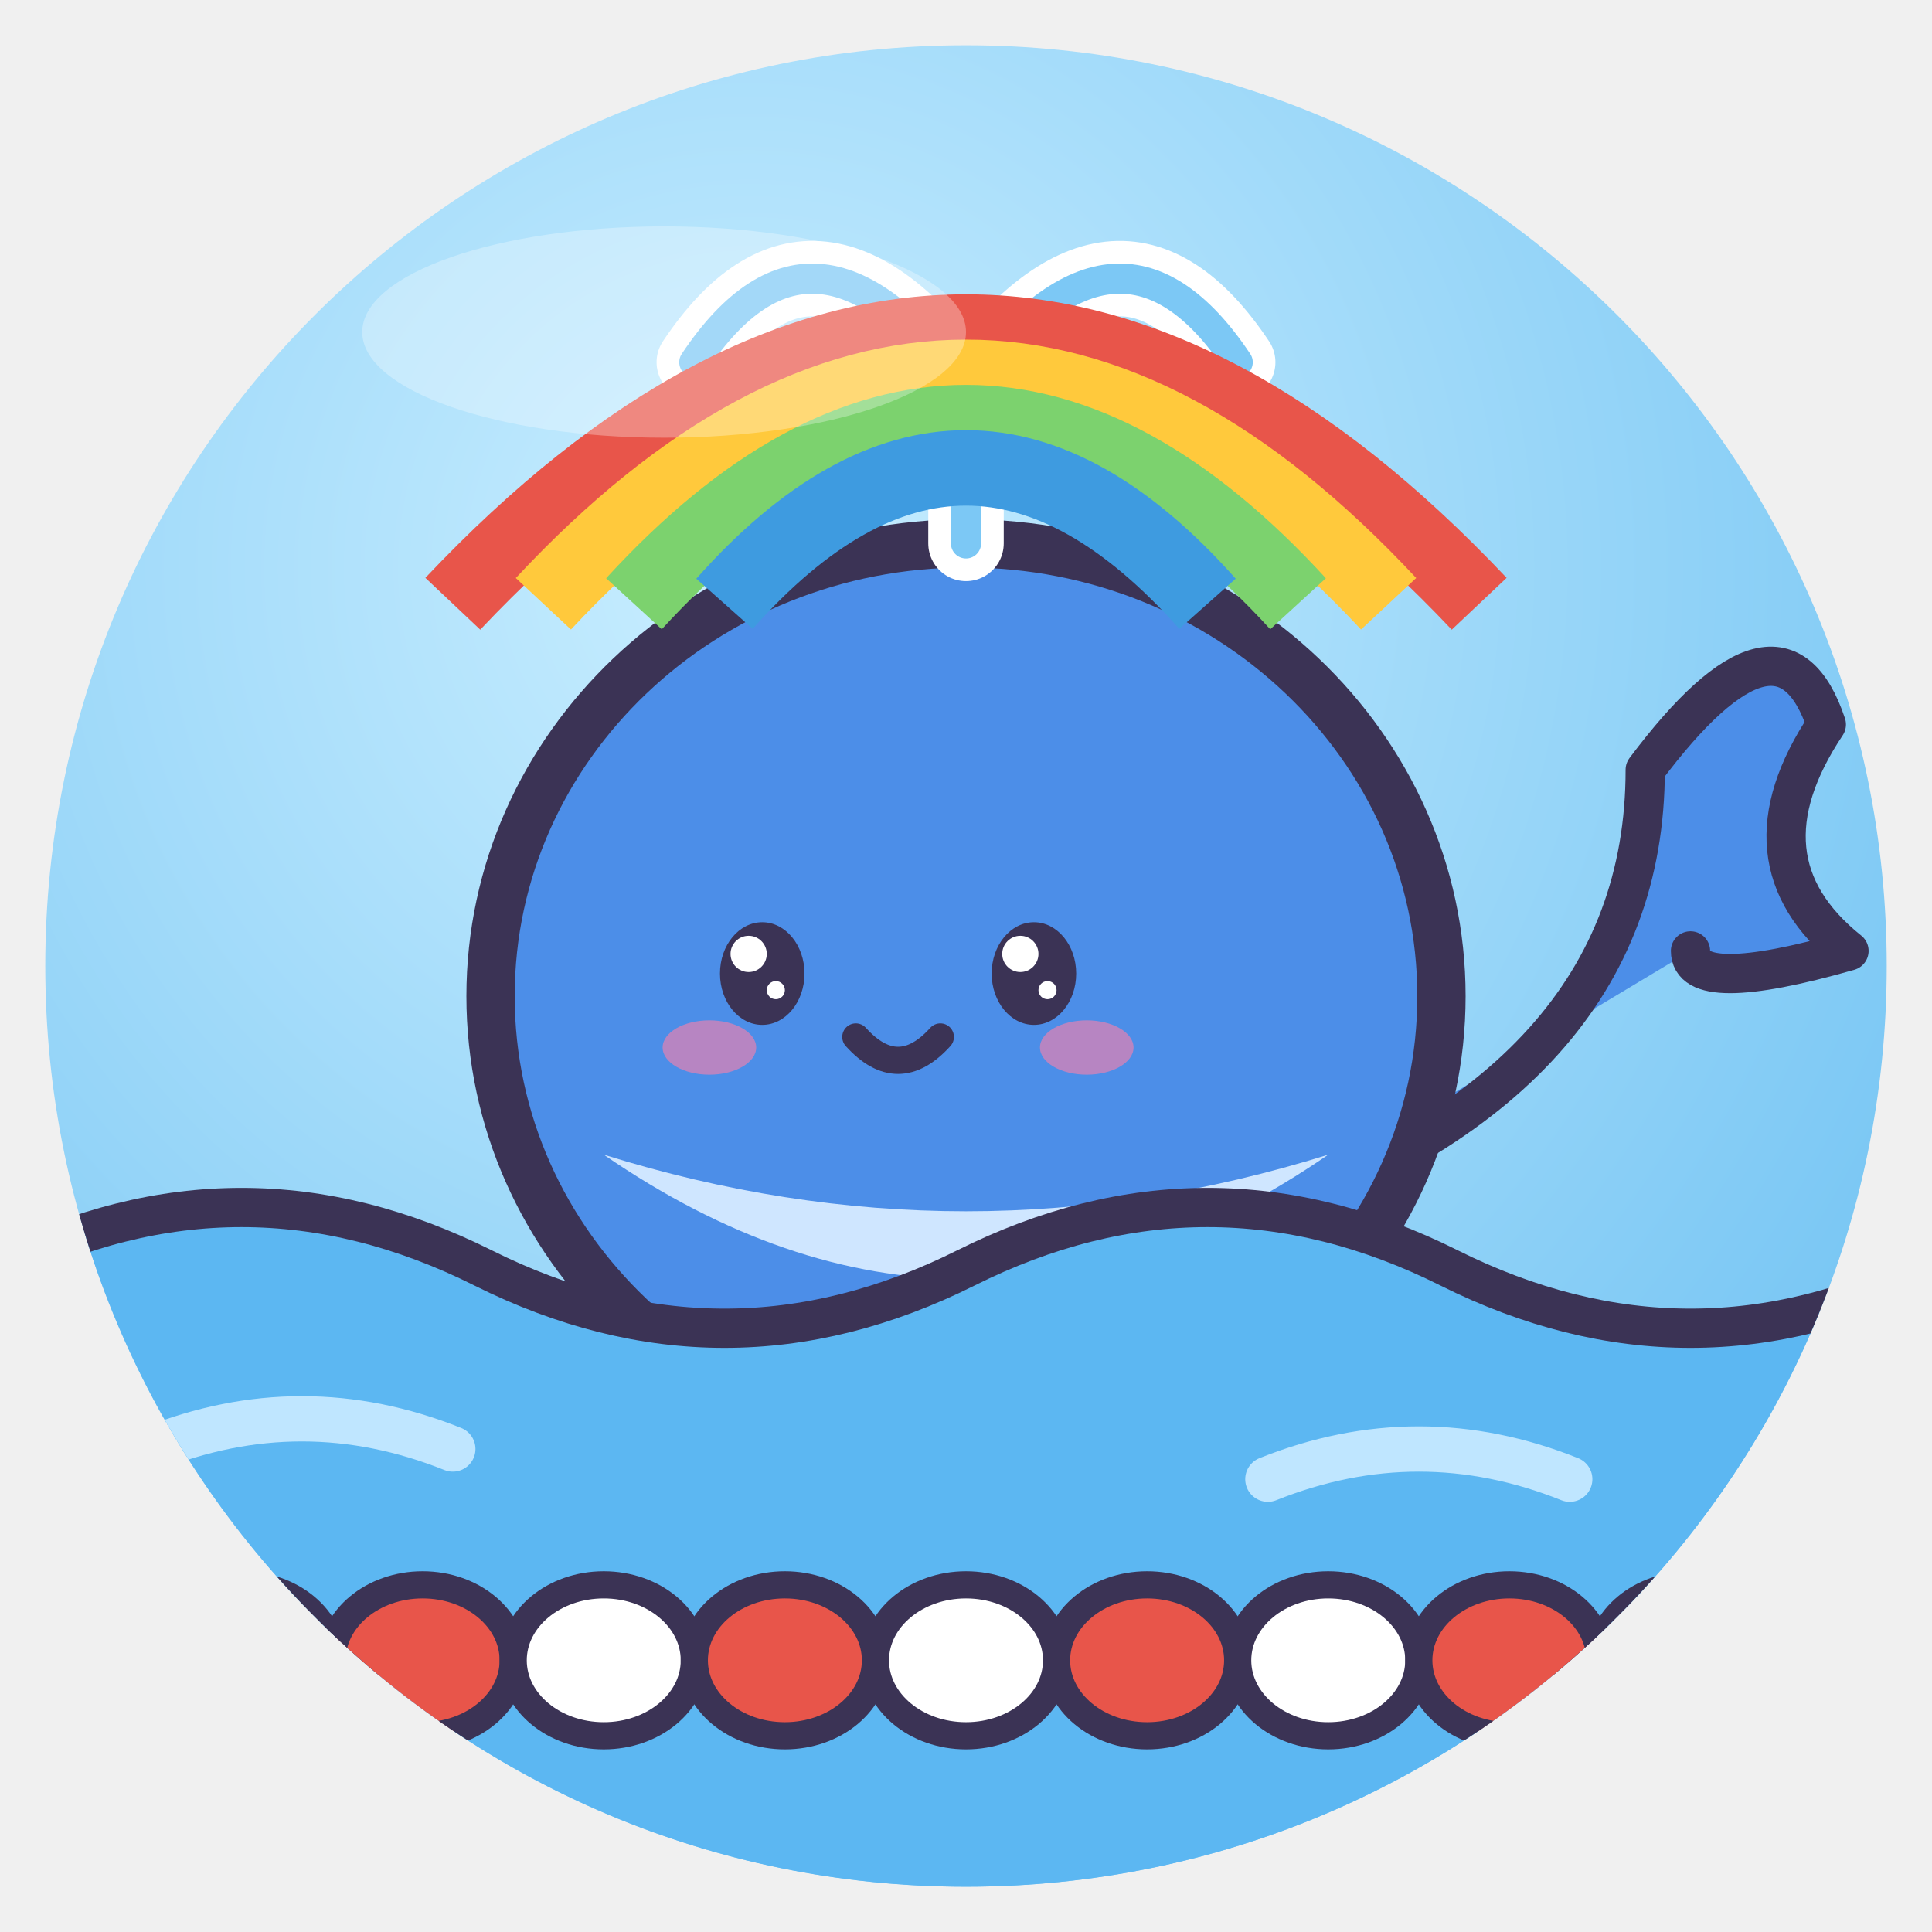
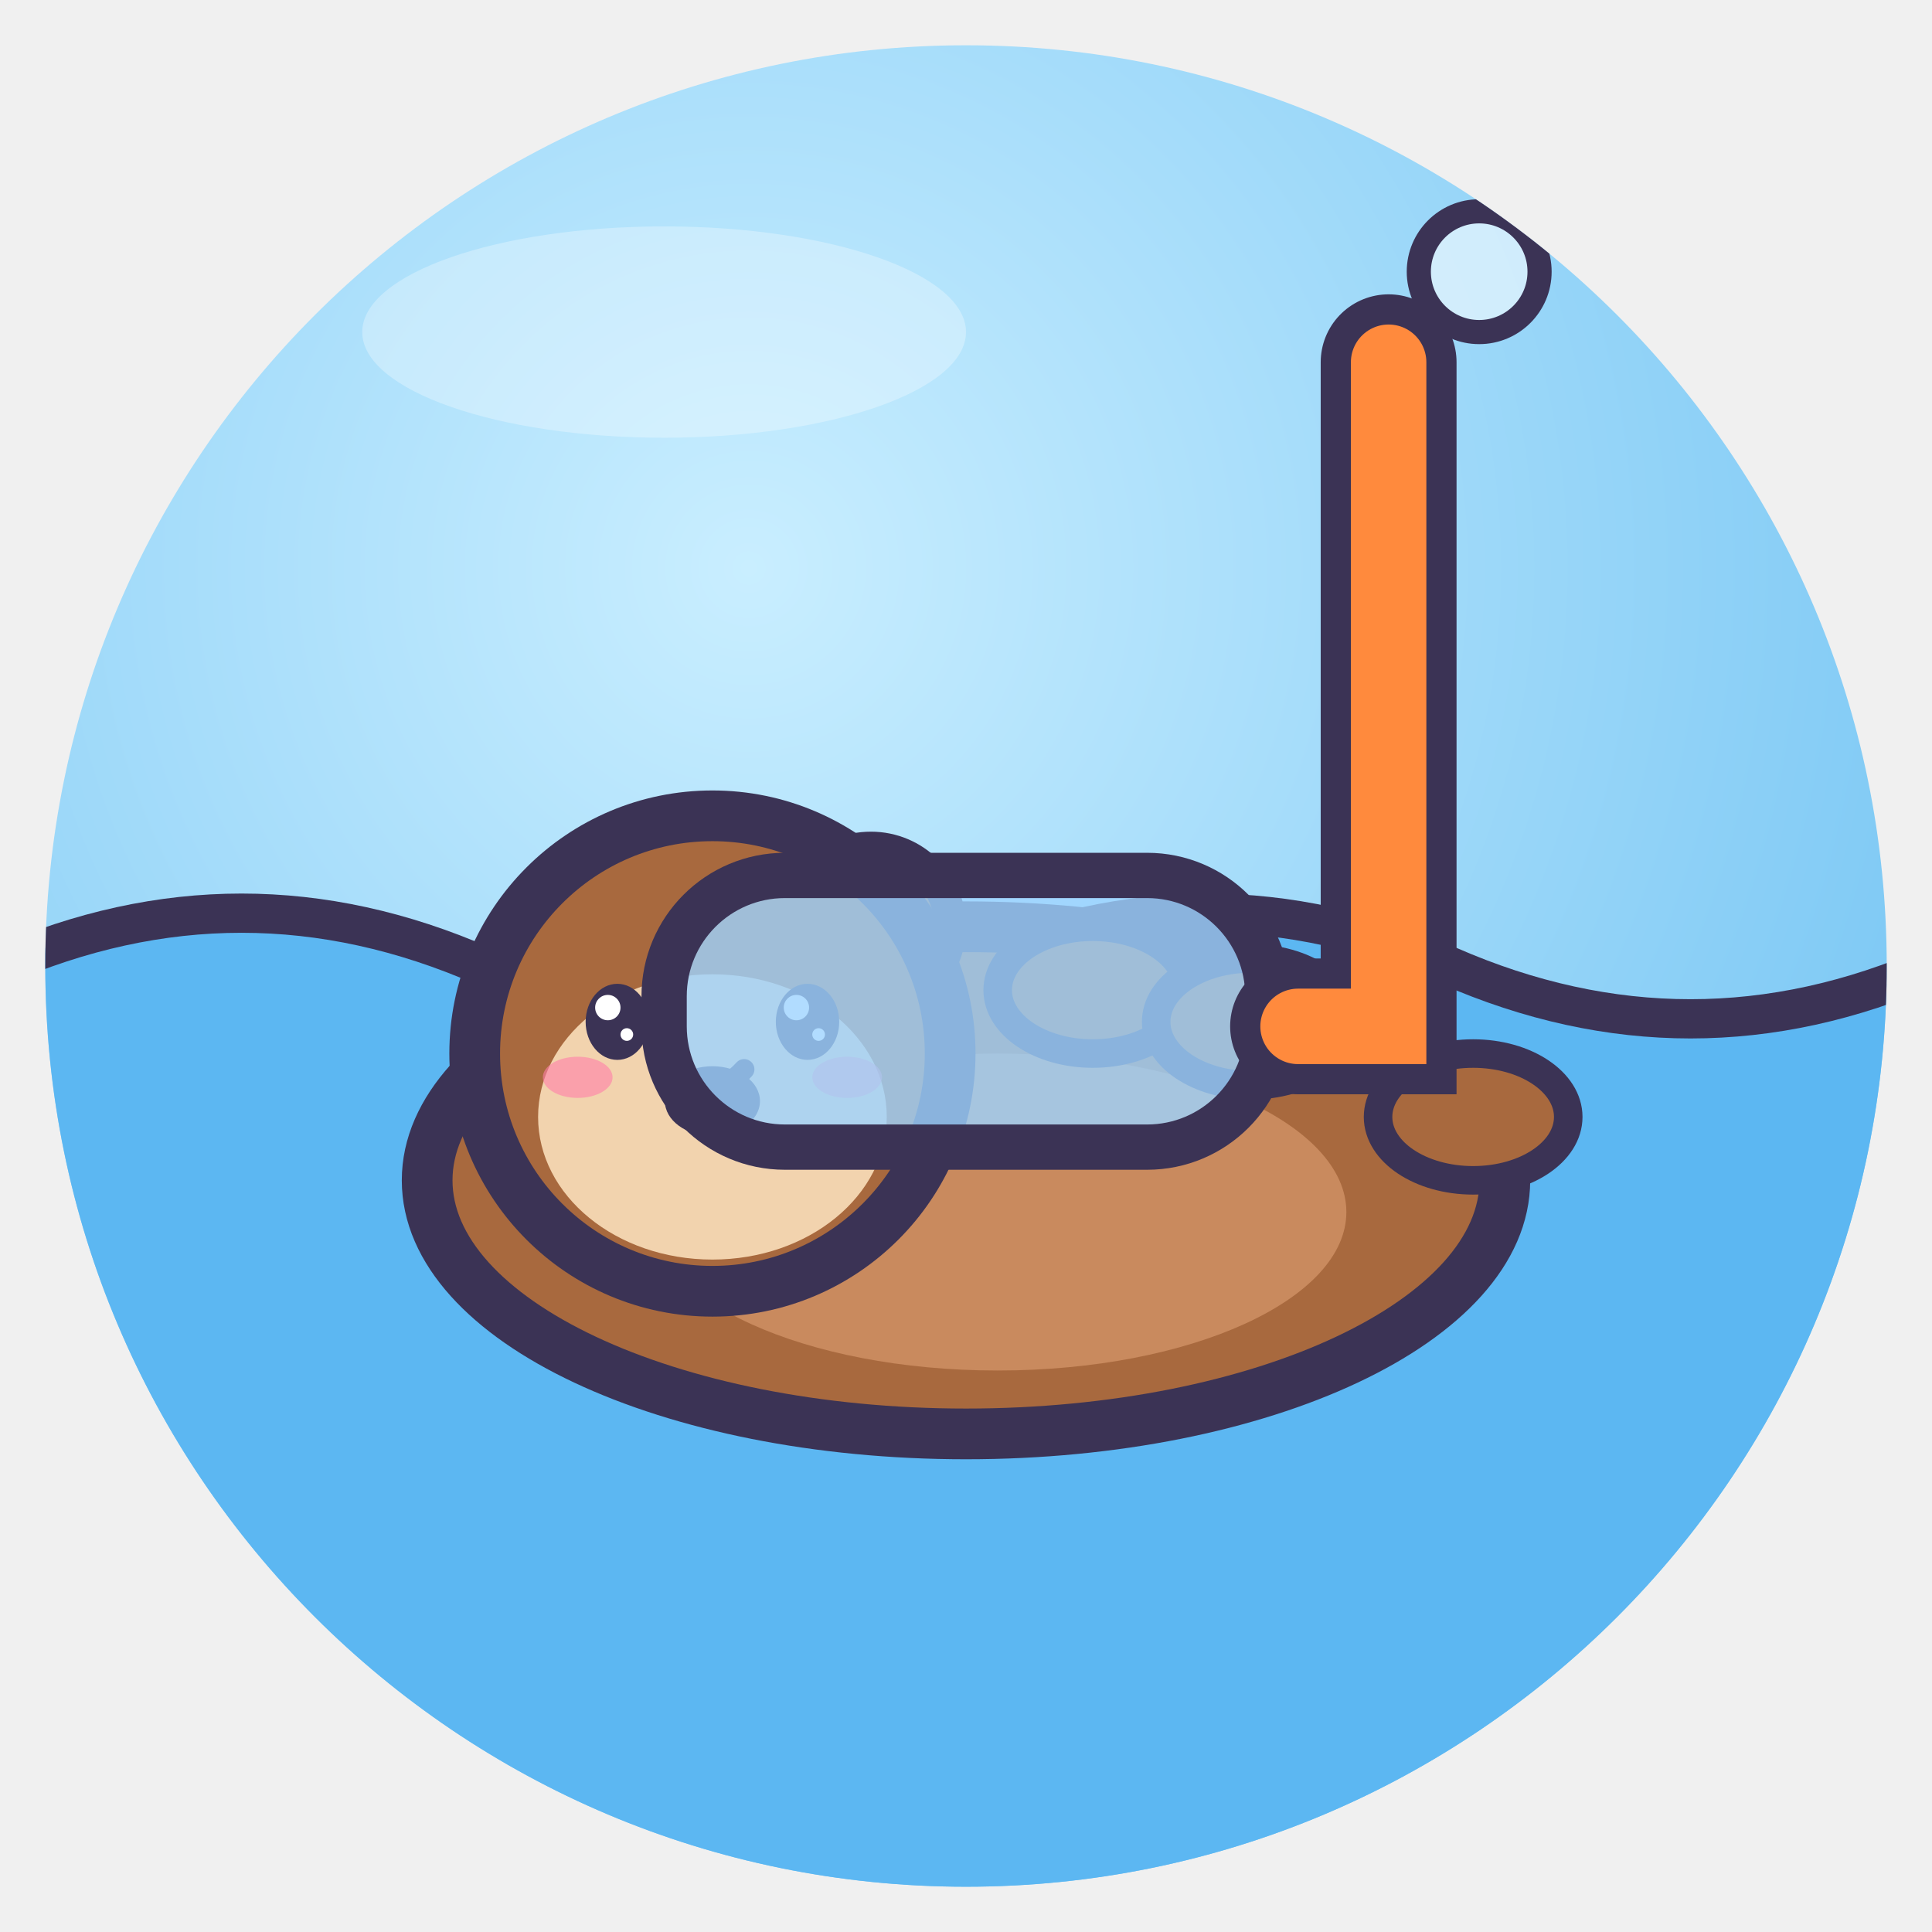
<svg xmlns="http://www.w3.org/2000/svg" viewBox="0 0 128 128" width="128" height="128">
  <defs>
    <radialGradient id="g" cx="38%" cy="28%" r="85%">
      <stop offset="0" stop-color="#C9EEFF" />
      <stop offset="1" stop-color="#6CC0F2" />
    </radialGradient>
    <clipPath id="c">
      <circle cx="64" cy="64" r="61" />
    </clipPath>
  </defs>
  <circle cx="64" cy="64" r="61" fill="url(#g)" />
  <g clip-path="url(#c)">
-     <path d="M82.0 81.0 Q109.0 72.0 109.0 51.0 Q118.0 39.0 121.0 48.0 Q115.0 57.0 122.5 63.0 Q112.0 66 112.0 63.0" fill="#4C8EE8" stroke="#3B3355" stroke-linejoin="round" stroke-linecap="round" stroke-width="2.6" />
-     <ellipse cx="64" cy="66" rx="31.5" ry="30.0" fill="#4C8EE8" stroke="#3B3355" stroke-width="3.2" stroke-linejoin="round" stroke-linecap="round" />
-     <path d="M40.0 76.5 Q64 93.0 88.0 76.5 Q64 84.0 40.0 76.5Z" fill="#CFE6FF" />
-     <path d="M0 84 Q16 76 32 84 T64 84 T96 84 T128 84 V128 H0Z" fill="#5CB7F2" stroke="#3B3355" stroke-linejoin="round" stroke-linecap="round" stroke-width="2.6" />
-     <path d="M10 96 Q20 92 30 96 M84 98 Q94 94 104 98" fill="none" stroke="#BFE6FF" stroke-width="3" stroke-linecap="round" />
-     <path d="M0 110 H128" stroke="#3B3355" stroke-width="2" />
-     <ellipse cx="4" cy="110" rx="6" ry="5" fill="#E8554A" stroke="#3B3355" stroke-linejoin="round" stroke-linecap="round" stroke-width="1.8" />
-     <ellipse cx="16" cy="110" rx="6" ry="5" fill="#fff" stroke="#3B3355" stroke-linejoin="round" stroke-linecap="round" stroke-width="1.8" />
-     <ellipse cx="28" cy="110" rx="6" ry="5" fill="#E8554A" stroke="#3B3355" stroke-linejoin="round" stroke-linecap="round" stroke-width="1.8" />
-     <ellipse cx="40" cy="110" rx="6" ry="5" fill="#fff" stroke="#3B3355" stroke-linejoin="round" stroke-linecap="round" stroke-width="1.8" />
-     <ellipse cx="52" cy="110" rx="6" ry="5" fill="#E8554A" stroke="#3B3355" stroke-linejoin="round" stroke-linecap="round" stroke-width="1.8" />
-     <ellipse cx="64" cy="110" rx="6" ry="5" fill="#fff" stroke="#3B3355" stroke-linejoin="round" stroke-linecap="round" stroke-width="1.8" />
-     <ellipse cx="76" cy="110" rx="6" ry="5" fill="#E8554A" stroke="#3B3355" stroke-linejoin="round" stroke-linecap="round" stroke-width="1.8" />
-     <ellipse cx="88" cy="110" rx="6" ry="5" fill="#fff" stroke="#3B3355" stroke-linejoin="round" stroke-linecap="round" stroke-width="1.8" />
-     <ellipse cx="100" cy="110" rx="6" ry="5" fill="#E8554A" stroke="#3B3355" stroke-linejoin="round" stroke-linecap="round" stroke-width="1.8" />
-     <ellipse cx="112" cy="110" rx="6" ry="5" fill="#fff" stroke="#3B3355" stroke-linejoin="round" stroke-linecap="round" stroke-width="1.8" />
-     <ellipse cx="124" cy="110" rx="6" ry="5" fill="#E8554A" stroke="#3B3355" stroke-linejoin="round" stroke-linecap="round" stroke-width="1.8" />
-     <ellipse cx="50.5" cy="64.5" rx="2.8" ry="3.4" fill="#3B3355" />
-     <circle cx="49.6" cy="63.2" r="1.2" fill="#fff" />
-     <circle cx="51.4" cy="65.6" r="0.6" fill="#fff" />
-     <ellipse cx="68.5" cy="64.5" rx="2.8" ry="3.4" fill="#3B3355" />
-     <circle cx="67.6" cy="63.2" r="1.2" fill="#fff" />
-     <circle cx="69.4" cy="65.6" r="0.6" fill="#fff" />
-     <ellipse cx="47.0" cy="69.4" rx="3.1" ry="1.8" fill="#FF7FA8" opacity=".6" />
-     <ellipse cx="72.0" cy="69.4" rx="3.1" ry="1.8" fill="#FF7FA8" opacity=".6" />
-     <path d="M56.7 68.7 Q59.5 71.8 62.3 68.7" fill="none" stroke="#3B3355" stroke-linejoin="round" stroke-linecap="round" stroke-width="1.8" />
-     <path d="M64 36.0 V24.0 M64 26.0 Q54.0 12.0 46.0 24.0 M64 26.0 Q74.0 12.0 82.0 24.0" fill="none" stroke="#fff" stroke-width="5.0" stroke-linecap="round" />
-     <path d="M64 36.0 V24.0 M64 26.0 Q54.0 12.0 46.0 24.0 M64 26.0 Q74.0 12.0 82.0 24.0" fill="none" stroke="#7CC8F5" stroke-width="2.0" stroke-linecap="round" />
-     <path d="M30 40.0 Q64 4.0 98 40.0" fill="none" stroke="#E8554A" stroke-width="5" />
-     <path d="M36 40.0 Q64 10.0 92 40.0" fill="none" stroke="#FFC93C" stroke-width="5" />
-     <path d="M42 40.0 Q64 16.0 86 40.0" fill="none" stroke="#7CD26E" stroke-width="5" />
-     <path d="M48 40.0 Q64 22.0 80 40.0" fill="none" stroke="#3E9BE0" stroke-width="5" />
+     <path d="M0 64 Q16 57 32 64 T64 64 T96 64 T128 64 V128 H0Z" fill="#5CB7F2" stroke="#3B3355" stroke-linejoin="round" stroke-linecap="round" stroke-width="2.6" />
+     <g transform="translate(64 74) rotate(0) scale(1.05 1.05)">
+       <ellipse cx="0" cy="4" rx="34" ry="16" fill="#A8693E" stroke="#3B3355" stroke-width="3.2" stroke-linejoin="round" stroke-linecap="round" />
+       <ellipse cx="2" cy="6" rx="22" ry="10" fill="#C98A5E" />
+       <circle cx="-24" cy="-6" r="5" fill="#A8693E" stroke="#3B3355" stroke-linejoin="round" stroke-linecap="round" stroke-width="2" />
+       <circle cx="-6" cy="-12" r="5" fill="#A8693E" stroke="#3B3355" stroke-linejoin="round" stroke-linecap="round" stroke-width="2" />
+       <circle cx="-16" cy="-4" r="15" fill="#A8693E" stroke="#3B3355" stroke-width="3.2" stroke-linejoin="round" stroke-linecap="round" />
+       <ellipse cx="-16" cy="0" rx="11" ry="9" fill="#F2D3AE" />
+       <ellipse cx="-22" cy="-6" rx="2.0" ry="2.4" fill="#3B3355" />
+       <circle cx="-22.6" cy="-6.9" r="0.8" fill="#fff" />
+       <circle cx="-21.4" cy="-5.2" r="0.4" fill="#fff" />
+       <ellipse cx="-10" cy="-6" rx="2.0" ry="2.4" fill="#3B3355" />
+       <circle cx="-10.7" cy="-6.9" r="0.8" fill="#fff" />
+       <circle cx="-9.3" cy="-5.2" r="0.4" fill="#fff" />
+       <ellipse cx="-24.5" cy="-2.5" rx="2.2" ry="1.3" fill="#FF7FA8" opacity=".6" />
+       <ellipse cx="-7.5" cy="-2.5" rx="2.2" ry="1.3" fill="#FF7FA8" opacity=".6" />
+       <path d="M-18.0 -3.0 Q-16 -0.8 -14.0 -3.0" fill="none" stroke="#3B3355" stroke-linejoin="round" stroke-linecap="round" stroke-width="1.3" />
+       <ellipse cx="-16" cy="-1" rx="3" ry="2.2" fill="#3B3355" />
+       <ellipse cx="8" cy="-8" rx="6" ry="4" fill="#A8693E" stroke="#3B3355" stroke-linejoin="round" stroke-linecap="round" stroke-width="1.8" />
+       <ellipse cx="18" cy="-6" rx="6" ry="4" fill="#A8693E" stroke="#3B3355" stroke-linejoin="round" stroke-linecap="round" stroke-width="1.8" />
+       <ellipse cx="32" cy="0" rx="6" ry="4" fill="#A8693E" stroke="#3B3355" stroke-linejoin="round" stroke-linecap="round" stroke-width="1.8" />
+     </g>
+     <rect x="44" y="58" width="40" height="18" rx="8" fill="#9ED3FF" fill-opacity=".8" stroke="#3B3355" stroke-linejoin="round" stroke-linecap="round" stroke-width="3" />
+     <path d="M86 68 H92 V24" fill="none" stroke="#3B3355" stroke-width="9" stroke-linecap="round" />
+     <path d="M86 68 H92 V24" fill="none" stroke="#FF8A3D" stroke-width="5" stroke-linecap="round" />
+     <circle cx="98" cy="18" r="4" fill="#fff" fill-opacity=".55" stroke="#3B3355" stroke-linejoin="round" stroke-linecap="round" stroke-width="1.6" />
+     <circle cx="104" cy="10" r="3" fill="#fff" fill-opacity=".55" stroke="#3B3355" stroke-linejoin="round" stroke-linecap="round" stroke-width="1.6" />
  </g>
  <ellipse cx="44" cy="22" rx="20" ry="7" fill="#fff" opacity=".3" />
</svg>
